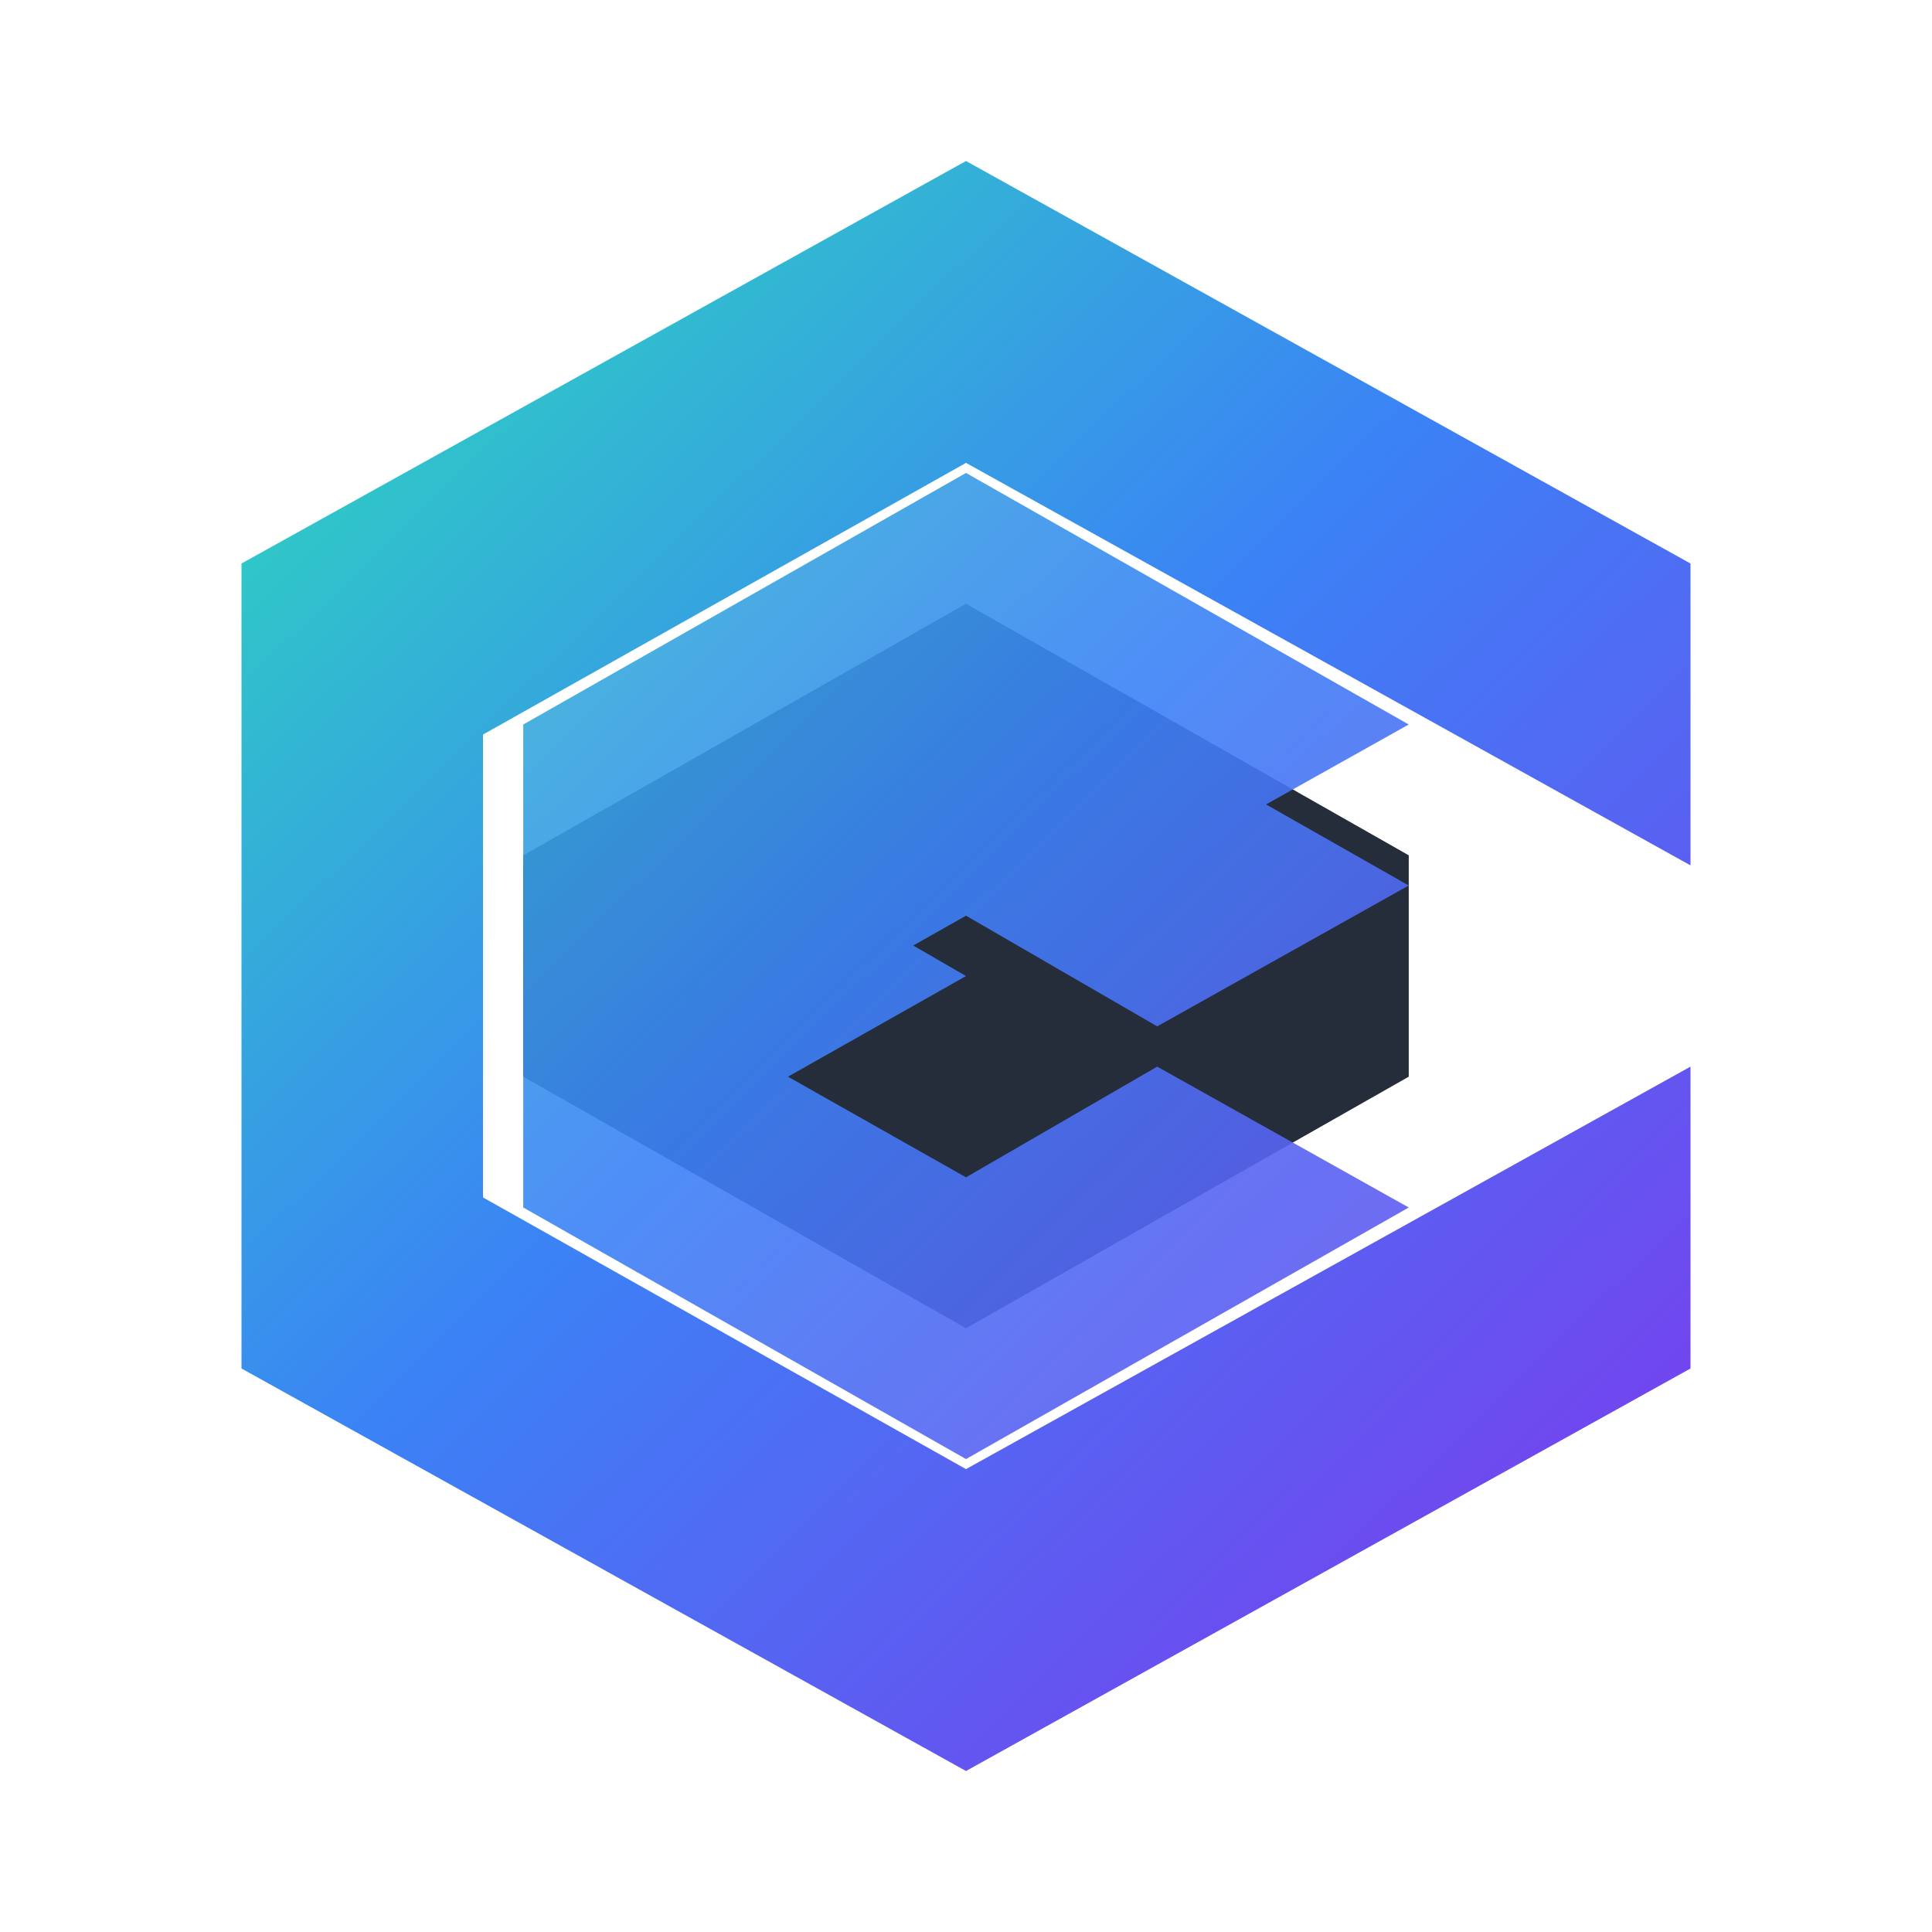
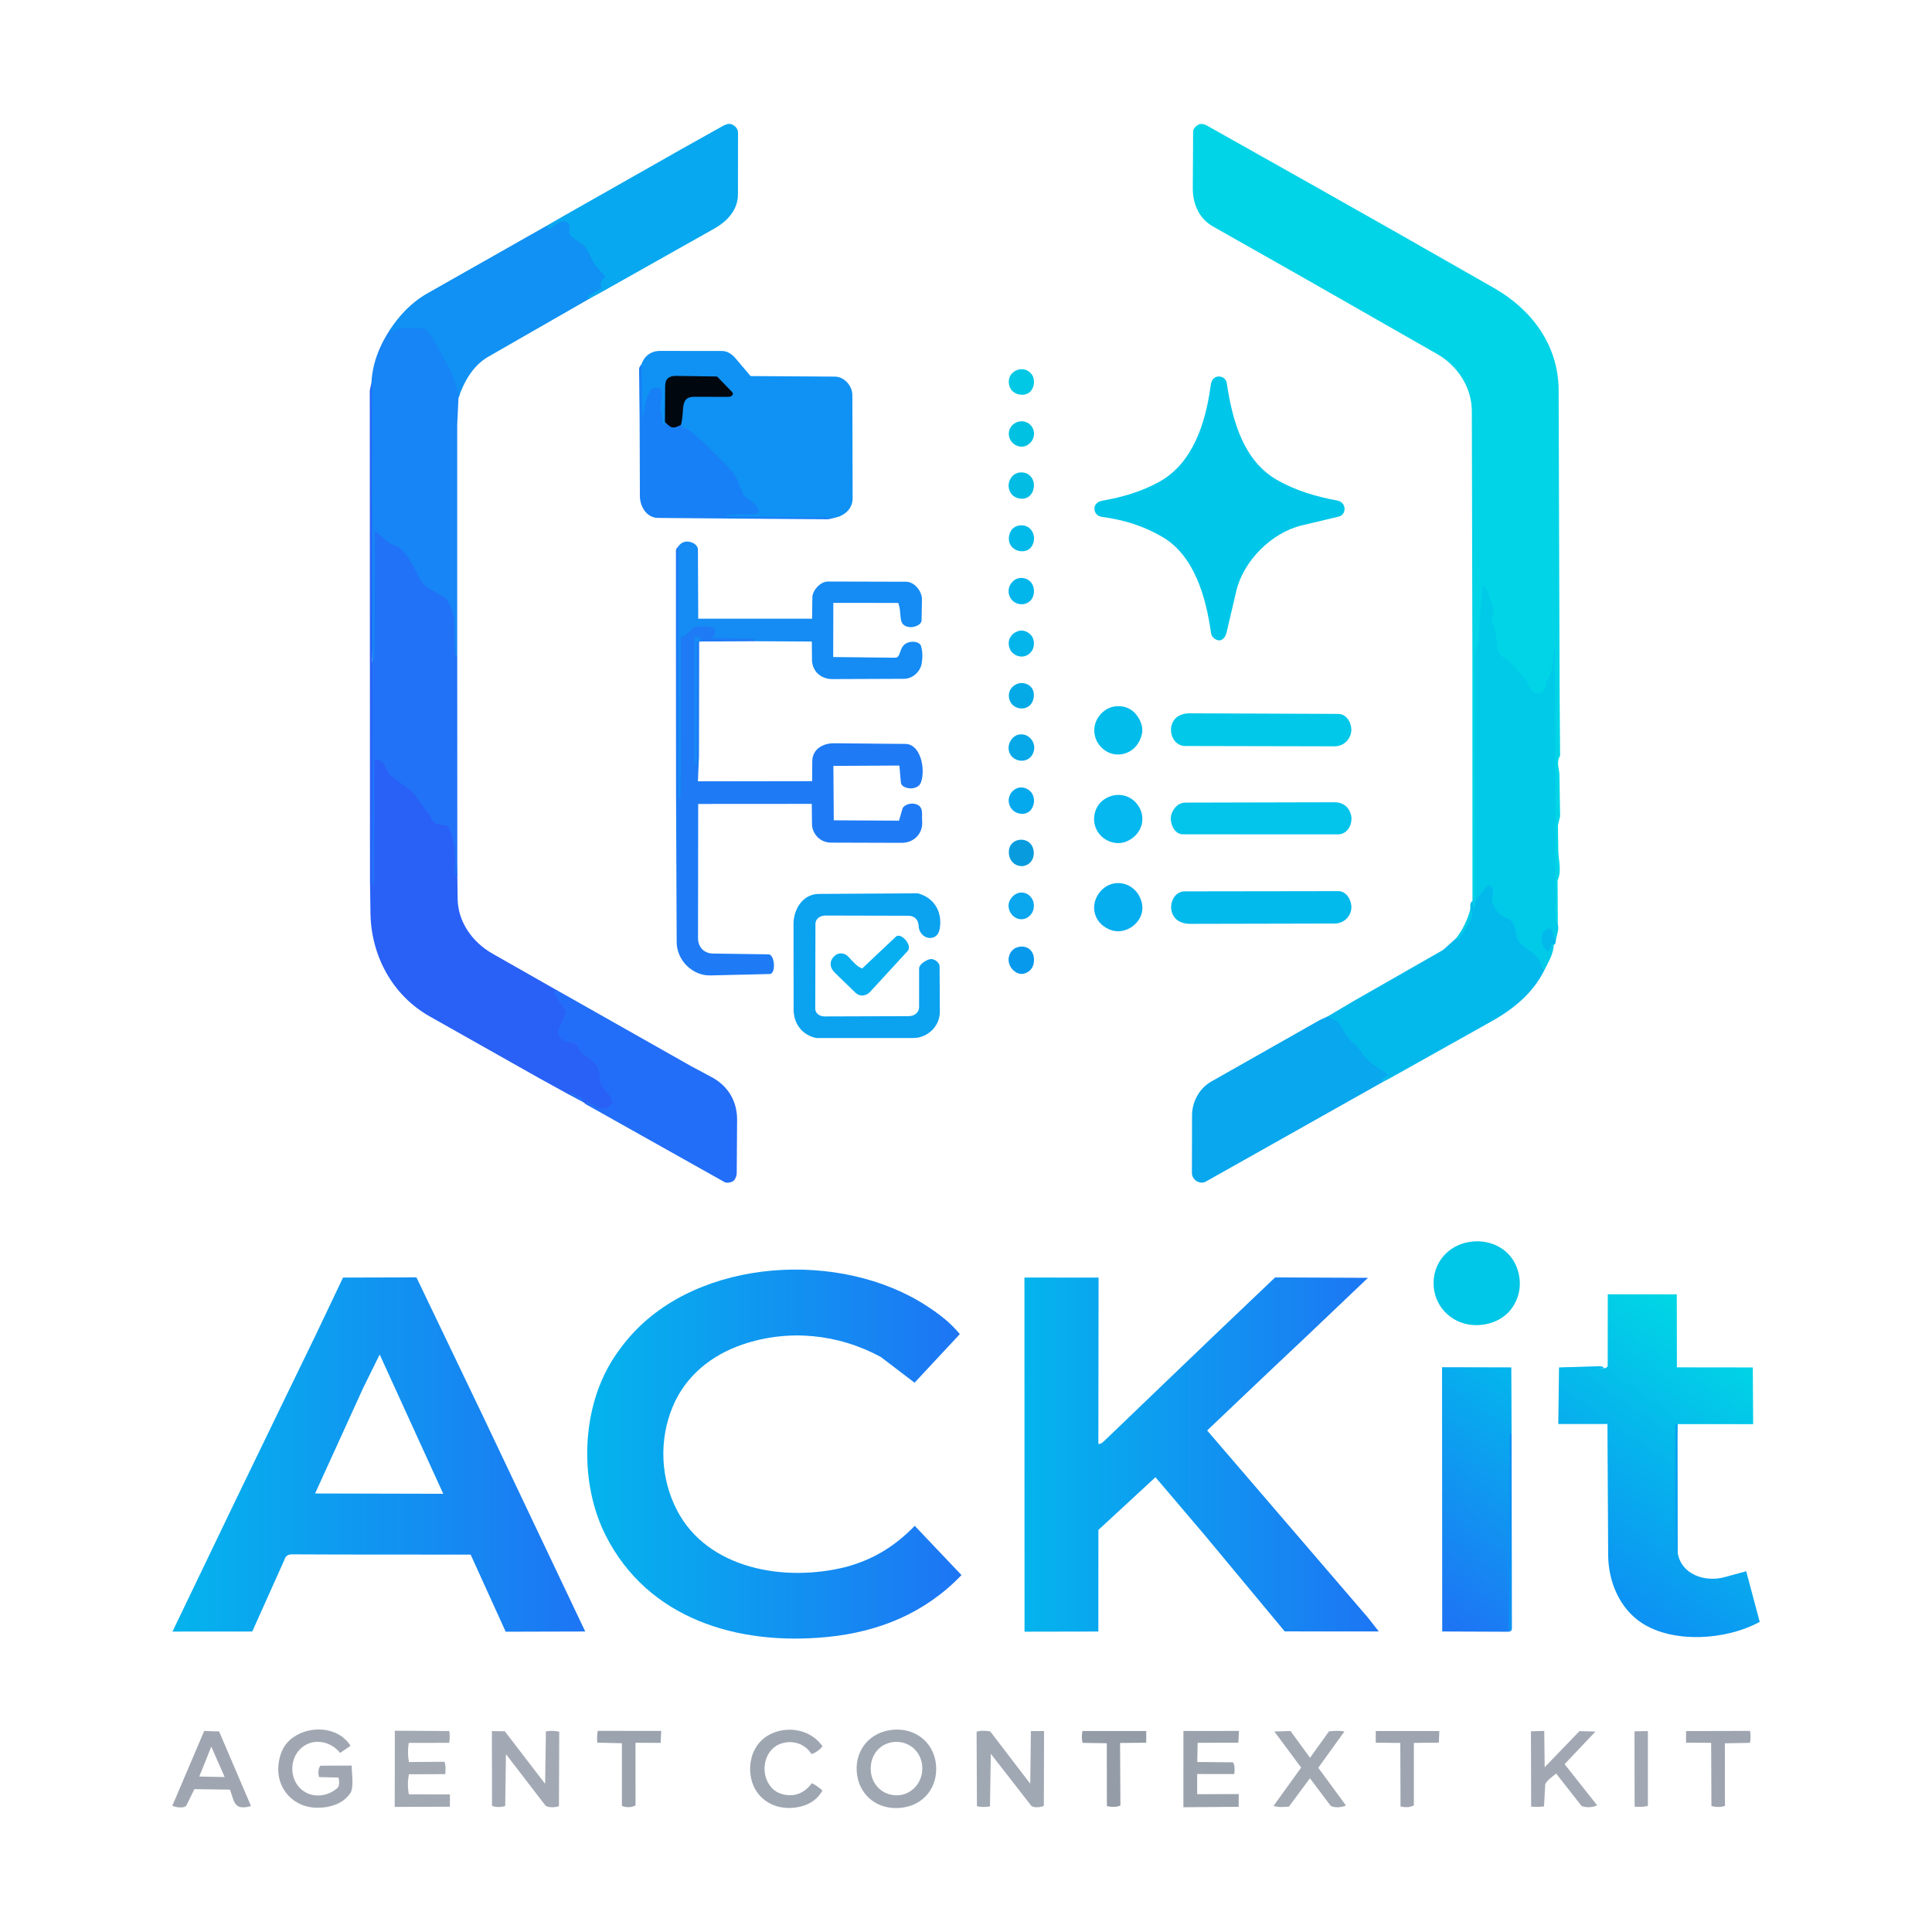
- <svg xmlns="http://www.w3.org/2000/svg" viewBox="0 0 96 96" role="img" aria-labelledby="title desc">
+ <svg xmlns="http://www.w3.org/2000/svg" xmlns:xlink="http://www.w3.org/1999/xlink" id="katman_1" data-name="katman 1" viewBox="0 0 1254 1254">
  <defs>
-     <linearGradient id="g" x1="16" y1="14" x2="82" y2="82" gradientUnits="userSpaceOnUse">
-       <stop offset="0" stop-color="#2dd4bf" />
-       <stop offset="0.45" stop-color="#3b82f6" />
-       <stop offset="1" stop-color="#7c3aed" />
+     <style>
+       .cls-1 {
+         fill: #05b8ef;
+       }
+ 
+       .cls-2 {
+         fill: #2172f7;
+       }
+ 
+       .cls-3 {
+         fill: #07aff0;
+       }
+ 
+       .cls-4 {
+         fill: #a3a9b4;
+       }
+ 
+       .cls-5 {
+         fill: #01c8e5;
+       }
+ 
+       .cls-6 {
+         fill: #099ff0;
+       }
+ 
+       .cls-7 {
+         fill: #02bce4;
+       }
+ 
+       .cls-8 {
+         fill: #1880f6;
+       }
+ 
+       .cls-9 {
+         fill: #04b5eb;
+       }
+ 
+       .cls-10 {
+         fill: url(#Adsız_degrade_6);
+       }
+ 
+       .cls-11 {
+         fill: #02bdeb;
+       }
+ 
+       .cls-12 {
+         fill: #01c1e3;
+       }
+ 
+       .cls-13 {
+         fill: #0ba2f0;
+       }
+ 
+       .cls-14 {
+         fill: #06a8e7;
+       }
+ 
+       .cls-15 {
+         fill: #08a7ee;
+       }
+ 
+       .cls-16 {
+         fill: #01070f;
+       }
+ 
+       .cls-17 {
+         fill: #a0a6b1;
+       }
+ 
+       .cls-18 {
+         fill: #089cde;
+       }
+ 
+       .cls-19 {
+         fill: #05aeef;
+       }
+ 
+       .cls-20 {
+         fill: #2961f7;
+       }
+ 
+       .cls-21 {
+         fill: #a1a7b2;
+       }
+ 
+       .cls-22 {
+         fill: #03a8ed;
+       }
+ 
+       .cls-23 {
+         fill: #a1a8b2;
+       }
+ 
+       .cls-24 {
+         fill: #0d92f3;
+       }
+ 
+       .cls-25 {
+         fill: #0aa6ee;
+       }
+ 
+       .cls-26 {
+         fill: #9ea6b1;
+       }
+ 
+       .cls-27 {
+         fill: #07a8ef;
+       }
+ 
+       .cls-28 {
+         fill: #03b7ec;
+       }
+ 
+       .cls-29 {
+         fill: #02baec;
+       }
+ 
+       .cls-30 {
+         fill: #03c4eb;
+       }
+ 
+       .cls-31 {
+         fill: #a1a8b3;
+       }
+ 
+       .cls-32 {
+         fill: #02bae9;
+       }
+ 
+       .cls-33 {
+         fill: #00d4e6;
+       }
+ 
+       .cls-34 {
+         fill: #1091f3;
+       }
+ 
+       .cls-35 {
+         fill: #949ca8;
+       }
+ 
+       .cls-36 {
+         fill: url(#Adsız_degrade_6-4);
+       }
+ 
+       .cls-37 {
+         fill: #0799ec;
+       }
+ 
+       .cls-38 {
+         fill: #02b6ec;
+       }
+ 
+       .cls-39 {
+         fill: #9ba3ae;
+       }
+ 
+       .cls-40 {
+         fill: #00cae8;
+       }
+ 
+       .cls-41 {
+         fill: #a2a9b2;
+       }
+ 
+       .cls-42 {
+         fill: #9aa2ad;
+       }
+ 
+       .cls-43 {
+         fill: #04aae6;
+       }
+ 
+       .cls-44 {
+         fill: url(#Adsız_degrade_6-3);
+       }
+ 
+       .cls-45 {
+         fill: #00c7e9;
+       }
+ 
+       .cls-46 {
+         fill: #03b9eb;
+       }
+ 
+       .cls-47 {
+         fill: #9fa7b2;
+       }
+ 
+       .cls-48 {
+         fill: #9fa5b0;
+       }
+ 
+       .cls-49 {
+         fill: url(#Adsız_degrade_5);
+       }
+ 
+       .cls-50 {
+         fill: url(#Adsız_degrade_6-2);
+       }
+ 
+       .cls-51 {
+         fill: #a2a8b3;
+       }
+ 
+       .cls-52 {
+         fill: #1e7bf5;
+       }
+ 
+       .cls-53 {
+         fill: #9ea5b0;
+       }
+ 
+       .cls-54 {
+         fill: #158bf4;
+       }
+ 
+       .cls-55 {
+         fill: #a0a8b3;
+       }
+ 
+       .cls-56 {
+         fill: #01c8e8;
+       }
+ 
+       .cls-57 {
+         fill: #00c6e7;
+       }
+ 
+       .cls-58 {
+         fill: #236ef8;
+       }
+ 
+       .cls-59 {
+         fill: #0f92f4;
+       }
+ 
+       .cls-60 {
+         fill: #1785f5;
+       }
+     </style>
+     <linearGradient id="Adsız_degrade_6" data-name="Adsız degrade 6" x1="567.65" y1="5789.47" x2="478.93" y2="5913.41" gradientTransform="translate(435 -4879)" gradientUnits="userSpaceOnUse">
+       <stop offset="0" stop-color="#04b4ed" />
+       <stop offset="1" stop-color="#1d75f4" />
    </linearGradient>
+     <linearGradient id="Adsız_degrade_5" data-name="Adsız degrade 5" x1="703.42" y1="5759.26" x2="602.53" y2="5905.7" gradientTransform="translate(435 -4879)" gradientUnits="userSpaceOnUse">
+       <stop offset="0" stop-color="#00d6e5" />
+       <stop offset="1" stop-color="#0c93f3" />
+     </linearGradient>
+     <linearGradient id="Adsız_degrade_6-2" data-name="Adsız degrade 6" x1="664.94" y1="944.09" x2="894.93" y2="944.09" gradientTransform="matrix(1,0,0,1,0,0)" xlink:href="#Adsız_degrade_6" />
+     <linearGradient id="Adsız_degrade_6-3" data-name="Adsız degrade 6" x1="381.14" y1="943.79" x2="624.07" y2="943.79" gradientTransform="matrix(1,0,0,1,0,0)" xlink:href="#Adsız_degrade_6" />
+     <linearGradient id="Adsız_degrade_6-4" data-name="Adsız degrade 6" x1="111.96" y1="944.08" x2="379.86" y2="944.08" gradientTransform="matrix(1,0,0,1,0,0)" xlink:href="#Adsız_degrade_6" />
  </defs>
-   <path fill="url(#g)" d="M48 8 84 28v15L48 23 24 36.5v23L48 73l36-20v15L48 88 12 68V28L48 8Z" />
-   <path fill="#07111f" opacity=".88" d="M48 30 70 42.5v11L48 66 26 53.5v-11L48 30Z" />
-   <path fill="url(#g)" d="M48 31.5 70 44 57.5 51 48 45.5 36.5 52 48 58.5 57.5 53 70 60 48 72.5 26 60V36L48 23.5l22 12.5-12.5 7L48 37.5l-9.5 5.5L48 48.5 36.5 55 26 49V36l22-12.5Z" opacity=".9" />
+   <path class="cls-4" d="M362.99,1123.98l-.19,48.37c-2.61.86-6.81,1.08-8.71-.35l-25.69-33.42-.48,33.63c-2.71.89-5.58.95-8.57-.07l-.08-48.53,8.37.1,26.18,34.11.51-34.08c2.83-.29,5.14-.52,8.65.23Z" />
+   <path class="cls-55" d="M677.53,1172.1c-1.84.94-6.42,1.55-8.18-.04l-26.26-33.75-.53,34.14c-3.12.55-5.37.52-8.46-.08l-.22-48.39c2.94-.87,5.73-.69,8.85-.16l25.98,33.95.41-34.18,8.55-.03-.15,48.54Z" />
+   <path class="cls-21" d="M219.7,1153.75l-12.63-.31c-.77-2.82-.4-6.17.97-7.38l20.23-.09c0,5.05,1.35,11.75-.33,16.95-4.41,7.75-13.71,10.5-22.16,10.44-15.42-.11-26.57-12.5-25.06-27.71.62-6.22,2.75-12.15,7.47-16.31,11.27-9.93,31.12-9.25,39.34,3.81l-6.78,4.6c-5.71-7.11-16.12-9.8-23.96-4.16-8.91,6.4-9.46,20.59-1.26,27.79,6.9,6.05,17.28,4.91,23.71-1.07,1.35-1.58.86-5.05.46-6.57Z" />
+   <path class="cls-42" d="M801.17,1151.49l-24.13-.04v13.11s27-.1,27-.1l-.07,8.28-35.87.28.03-49.49,36.06-.04-.44,7.6-26.4.11-.25,12.46,23.15.21c1.08,1.33,1.3,3.79.91,7.6Z" />
+   <path class="cls-41" d="M289.01,1151.53l-23.62.1c-.79,4.33-.88,8.5,0,13.01l26.67.06-.04,7.97-35.81.15.06-49.46,35.35.19c.39,2.77.36,4.89-.05,7.66l-26.27.05c-.76,4.81-.57,8.36.11,12.43l23.08-.19c.68,1.83.89,3.73.53,8.04Z" />
+   <path class="cls-51" d="M1036.65,1171.78c-3.07,1.52-7.51,1.62-10.18.34l-16.44-20.98c-2.74,2.32-5.72,4.19-7.06,6.97l-.79,14.33c-2.54.46-4.79.46-8.37.17l-.12-48.89,8.64-.24.27,23.56,22.58-23.43,10.4.29-20.05,21.15,21.13,26.73Z" />
+   <path class="cls-23" d="M873.62,1171.88c-2.8,1.33-7.53,1.69-9.95.19l-13.43-17.86-13.67,18.45c-3.44.11-6.04.63-9.95-.52l17.91-24.85-17.39-23.42,10.49-.33,12.67,17.38,12.31-17.17c3.6-.3,6.55-.6,9.99.13l-16.95,23.51,17.98,24.5Z" />
+   <path class="cls-26" d="M526.95,1157.42c2.48,1.12,4.33,2.59,6.89,4.71-4.42,7.96-12.67,11.32-21.82,11.35-12.83.04-23.11-8.43-24.87-21.31-1.02-7.45.8-15.54,5.94-21.3,9.95-11.16,30.99-11.45,40.79,2.63-2.01,2.33-3.91,3.81-7.1,5.03-4.46-6.78-11.75-9-18.87-7.11-6.85,1.81-11.36,8.2-11.66,15.85s3.98,14.61,10.03,16.77c7.8,2.79,15.23.73,20.68-6.62Z" />
+   <path class="cls-35" d="M727.23,1171.91c-2.9,1.21-5.84,1.04-8.78.36l-.07-40.79-15.75-.24c-.59-2.75-.61-4.95,0-7.7h41.37s-.01,7.59-.01,7.59l-16.99.18.22,40.6Z" />
+   <path class="cls-48" d="M1119.59,1172.22c-3.54.91-5.64.78-8.76.03l-.18-41.04-16.31-.08.06-7.56,41.52-.1c.43,2.83.38,4.94-.05,7.76l-16.31.3.05,40.69Z" />
+   <path class="cls-39" d="M412.5,1171.84c-3.41,1.76-6.53,1.16-8.84.35v-40.71s-16.01-.39-16.01-.39c-.16-3.43-.15-5.53.36-7.65l41.15.06-.35,7.74-16.34-.06.02,40.64Z" />
+   <path class="cls-53" d="M917.69,1171.86c-3.06,1.45-5.53,1.28-8.65.69l-.15-41.28-15.93-.14v-7.57s41.27-.02,41.27-.02l-.31,7.54-16.23.18v40.59Z" />
+   <path class="cls-31" d="M1069.6,1172.18c-2.9.67-4.88.69-8.63.46l-.07-48.89,8.69-.18v48.61Z" />
+   <path class="cls-47" d="M583.01,1173.52c-15.27.73-26.16-9.85-26.96-24.04s9.02-25.31,23.18-26.72c15.88-1.59,28.55,9.55,28.43,25.6-.11,13.86-9.84,24.46-24.65,25.17ZM582.81,1130.62c-9.36-.5-17.04,6.15-17.63,16.16s6.29,18.12,16.26,18.5c8.93.34,16.94-6.88,17.19-16.95.25-9.95-6.86-17.23-15.83-17.71Z" />
+   <path class="cls-17" d="M149.24,1161.59l-23.07-.31-5.07,10.37c-1.14,2.33-6.8,1.52-9.27.44l20.7-48.58,9.69.32,20.67,48.33c-3.03,1.19-7.21,1.35-9.04-.24-2.5-2.16-2.95-6.18-4.61-10.33ZM137.15,1133.69l-7.8,19.39,16.47.34-8.67-19.74Z" />
+   <g>
+     <path class="cls-45" d="M796.19,410.23c-.62,2.64-1.86,4.82-4.26,5.38-1.91.45-5.47-1.62-5.87-4.54-3.34-23.95-10.97-50.47-31.63-62.59-12.07-7.08-25.02-11.1-39.12-12.97-3.25-.43-4.93-2.77-4.95-5.35s1.92-4.61,5.12-5.17c13.05-2.29,25.39-5.88,36.87-12.21,21.72-11.99,30.12-37.76,33.45-62.49.42-3.08,1.51-5.04,3.87-5.72,2.65-.77,6.08.68,6.58,4.06,3.7,24.8,10.97,50.52,32.63,62.89,12.1,6.91,25.13,10.77,38.89,13.32,2.78.52,4.18,2.12,4.74,3.96.73,2.41-.44,5.76-3.41,6.47l-24.11,5.75c-19.74,4.71-37.99,23.1-42.58,42.7l-6.21,26.51Z" />
+     <path class="cls-56" d="M866.11,484.41l-96.81-.2c-6.5-.01-9.87-6.62-9.17-11.86.8-5.96,5.4-9.38,12.08-9.36l96.33.38c6.06.02,9.16,6.85,8.48,11.64-.72,5.05-4.8,9.41-10.92,9.4Z" />
+     <path class="cls-30" d="M868.28,541.57l-100.47-.04c-5.68,0-8.19-6.86-7.86-11.04.32-3.95,3.88-9.53,9.37-9.54l96.83-.23c6.09-.01,9.68,3.61,10.81,8.46,1.1,4.69-1.56,12.4-8.69,12.4Z" />
+     <path class="cls-29" d="M772.84,599.65c-7.09.02-11.27-3.2-12.46-8.48s1.96-12.61,8.69-12.62l99.65-.14c5.82,0,8.98,7.04,8.35,11.64-.7,5.09-4.86,9.38-10.94,9.39l-93.28.2Z" />
+     <path class="cls-11" d="M730.49,488.94c-8.23,2.75-15.88-1.91-18.88-8.56-3.06-6.81-.84-14.82,5.74-19.42,5.47-3.83,14.33-3.75,19.55,2.15,3.56,4.03,5.4,9.16,4.17,13.83-1.26,4.82-4.33,9.9-10.58,12Z" />
+     <path class="cls-1" d="M719.74,517.2c9.17-3.67,17.76,1.17,20.76,9.02,3.01,7.89-1.04,16.45-9.33,19.95-7.14,3.02-16.07-.63-19.5-7.8-3.67-7.69-.65-17.68,8.08-21.17Z" />
+     <path class="cls-19" d="M711.81,582.26c3.38-6.7,9.77-9.73,15.78-8.97,6.59.83,11.97,5.8,13.57,12.89,1.59,7.04-2.63,13.06-7.08,15.79-6.72,4.12-13.37,2.58-18.03-1.02-5.68-4.4-7.6-12.01-4.23-18.69Z" />
+     <path class="cls-37" d="M671.15,623.02c.03,5.08-2.94,8.02-6.55,8.97-3.26.86-7.34-1.43-9.1-5.28-2.39-5.23.6-10.35,4.3-11.68,5.84-2.11,11.31,1.13,11.35,7.99Z" />
+     <path class="cls-7" d="M670.57,318.22c-1.74,5.5-7.31,6.71-11.76,4.35-3.28-1.74-5.39-6.31-3.35-10.99,1.83-4.2,5.89-5.67,9.72-4.68,4.11,1.06,7.18,5.65,5.39,11.32Z" />
+     <path class="cls-14" d="M670.57,488.81c-2.34,5.72-9.33,6.32-13.35,2.68-3.53-3.19-3.6-9.45.84-13.18,2.8-2.35,7.15-2.2,10.03.22,2.08,1.75,4.45,5.46,2.48,10.27Z" />
+     <path class="cls-25" d="M667.69,594.97c-3.56,2.81-7.71,1.84-10.26-.62s-3.78-6.65-1.94-10.05,5.48-5.96,9.91-4.6c3.21.98,5.04,4.04,5.45,6.14.64,3.27-.1,6.71-3.17,9.13Z" />
+     <path class="cls-38" d="M670.93,385.67c-1.15,6.06-7.39,7.92-11.94,5.5-4.11-2.18-6.07-8.25-2.45-12.86,2.49-3.18,6.36-3.97,9.89-2.44,2.7,1.17,5.47,4.68,4.5,9.8Z" />
+     <path class="cls-18" d="M670.97,552.88c.44,5.49-3.35,9.04-7.31,9.28s-7.82-2.34-8.68-7.04c-.91-5.02,1.49-8.91,6.06-9.9,4.04-.88,9.4,1.24,9.92,7.67Z" />
+     <path class="cls-32" d="M670.15,353.74c-2.23,4.59-7.25,4.63-10.29,3.37-4.32-1.79-6.17-6.35-4.36-11.14,1.79-4.76,7.1-5.99,10.92-4.29s6.21,6.94,3.73,12.05Z" />
+     <path class="cls-22" d="M670.05,524.2c-2.81,5.66-9.95,4.58-12.9,1.44-3.89-4.13-3.04-10.52,1.86-13.48,3.25-1.96,6.88-.97,9.27,1.01,2.59,2.15,4,6.54,1.78,11.02Z" />
+     <path class="cls-5" d="M660.44,240.1c4.67-1.61,9.18,1.27,10.27,4.98,1.28,4.35-.41,9.15-4.38,10.63s-8.88-.31-10.54-3.67c-2.33-4.71-.63-10.12,4.65-11.94Z" />
+     <path class="cls-43" d="M670.93,452.74c-.85,5.79-5.74,7.94-10.07,6.81-3.87-1.01-6.75-4.74-5.89-9.74.57-3.34,4.26-6.7,8.6-6.46,4.05.23,8.26,3.28,7.36,9.39Z" />
+     <path class="cls-9" d="M667.7,424.65c-4.55,3.31-10.06.59-11.75-2.5-2.88-5.26-.5-10.82,5.01-12.55,3.95-1.24,7.67,1.37,9.04,3.74,1.95,3.36,1.45,8.58-2.31,11.32Z" />
+     <path class="cls-12" d="M658.99,274.54c4.19-2.33,9.34-.81,11.38,3.45,1.64,3.42.94,8.13-3.62,10.96-2.86,1.77-7.41,1.13-10-2.03-3.19-3.88-2.51-9.74,2.23-12.38Z" />
+     <g>
+       <g>
+         <path class="cls-13" d="M535.19,659.73l54.56-.17c3.67-.01,6.81-2.24,6.81-5.98v-24.91c.01-2.75,4.23-5.35,6.87-6.06s6.42,1.91,6.43,4.66l.16,29.4c.05,9.25-7.77,17.06-17.23,17.07l-62.82.02c-9.27-1.78-14.85-9.34-14.86-18.51l-.06-55.45c-.01-9.61,5.94-19.53,16.43-19.59l64.27-.37c10.09,2.66,15.56,11.2,14.41,21.36-.33,2.96-1.1,6.2-4.5,7.28-4.68,1.49-9.21-2.47-9.38-7.34-.15-4.16-2.67-6.75-6.72-6.76l-53.59-.13c-3.4,0-6.69,1.75-6.7,5.64l-.12,54.77c0,2.93,2.58,5.07,6.05,5.06Z" />
+         <path class="cls-3" d="M555.12,644.22l-13.23-12.84c-3.35-3.25-3.53-6.83-1.3-9.74,2.57-3.37,6.95-3.91,10.12-.58,2.64,2.77,5.31,6.24,8.91,7.54l21.88-20.64c3.24-3.06,10.94,5.69,7.69,9.24l-24.38,26.53c-2.47,2.69-6.55,3.54-9.69.5Z" />
+       </g>
+       <g>
+         <path class="cls-52" d="M489.62,416.22l-34.3.16-3.64.21c-.17,4.4-1.2-3.66,2.13-.4l-.12,74.57-.69,16.37,74.13-.1.09-12.96c.05-7.73,6.85-11.71,14.12-11.64l46.38.43c9.85.09,13.19,16.52,10.01,25.04-1.11,2.98-4.55,3.98-7.15,3.79-1.96-.14-5.62-1.03-5.86-3.85l-.96-10.94-42.83.22.25,35.31,42.34.24,2.37-8.2c2.41-3.52,8.83-3.8,11.32-.82,1.96,2.34,1.03,6.17,1.31,8.97.81,8.28-5.22,14.47-13.32,14.44l-46.01-.14c-6.37-.02-11.55-5.04-12.13-11.22l-.18-13.93-73.7.05-.11,87.04c0,5.93,3.9,9.98,9.72,10.06l36.02.51c4.13.06,4.98,12.67.78,12.77l-38.5.92c-11.6.28-21.83-9.78-21.88-21.64l-.41-95.29-.08-110.49v-47.99c-.01-1.86,1.11-2.35,1.52-2.96l2.99,1.04c-.31,17.87-.05,35.63.79,53.26,5.52-7.05,21.67-7.88,23.85,2.24l20.9.46c2.66.65,2.84,2.45.87,4.46Z" />
+         <path class="cls-54" d="M489.62,416.22c.21-.72-.38-1.59-1.49-1.61l-25.68-.41c2.02-2.41,2.12-6.35.16-6.82-3.9-.93-9.32-1.23-12.56.14-2.47,2.23-4.58,4.86-8.09,6.12l-.18,103.28c-.09.41-.81.99-1.4.97l-.15-163.15c1.6-2.4,3.93-3.5,6.8-3.15,2.31.28,5.94,1.99,5.96,5.13l.22,44.86h73.9s.17-13.92.17-13.92c.05-4.36,5.14-10.22,10.11-10.21l50.7.14c5.6.02,10.41,6.39,10.32,11.4l-.25,13.58c-.06,3.18-4.99,4.72-7.51,4.48-8.62-.81-4.77-8.42-7.66-15.7l-42.1-.05-.09,35.16,40.07.45c4.63.05,1.91-7.91,8.96-10.01,2.35-.7,7.1-.6,8.04,2.61,1.03,3.51,1.01,7.65.34,11.31-.94,5.16-5.91,9.75-11.35,9.77l-46.45.19c-7.53.03-13.32-5-13.38-12.72l-.09-11.66-37.31-.2Z" />
+         <path class="cls-54" d="M455.33,416.38c-.49,0-1.04-.04-1.51-.18-.75-.23-1.56.16-1.56,1.37l-.09,77.86c-.55.08-1.33-.45-1.39-.91v-81.2c2.56-.92,4.32,1.29,4.55,3.06Z" />
+       </g>
+       <g>
+         <path class="cls-59" d="M542.05,336.05c-24.27.35-48.58.27-72.93-.26.5-3.63,3.06-5.24,7.69-4.83,14.11,1.88,15.27-.69,3.49-7.69-5.17-15.83-20.85-31.6-34.11-41.33-4.37-1.14-5.77-3.18-4.18-6.14-4.48-5.17-2.22-20.74,7.04-21.17l22-.03c.45-.22-6.39-7.1-6.85-7.29-1.47-.61-31.69-2.38-29.46,3.32l-.14,21.26-3,2.04c1.32,1.47,1.35,3.21-.32,3.56-5.9,1.21-6.04-16.49-4.49-21.1.11-9.02-8.66,13.98-6.88,16.45-1.39,1.07-2.72,1.06-3.81-.28-1.15-1.41-.04-32.2.3-36.28,1.85-5.23,6.26-8.53,11.97-8.52l40.29.05c3.62,0,6.63,2.27,8.72,4.73l9.78,11.55,54.78.36c6.04.04,11.28,5.93,11.3,12.02l.18,66.87c.02,6.97-5.27,11.34-11.34,12.69Z" />
+         <path class="cls-8" d="M431.59,273.94c3.02-.58,7.8.29,10.41,1.86.83,2.14,4.4,2.57,5.89,3.7l8.37,7.16,17.75,17.93c4.79,4.84,5.92,11,8.63,16.92,2.8,2.74,8.38,4.9,9.65,9.38,1.61,5.68-11.36,1.01-22.28,4.17l72.03.98-4.53,1.01-65.79-.5-44.65-.38c-7.33-.06-11.71-7.37-11.74-14.13l-.17-49.38-.35-32.97c-.02-1.71,1.24-2.53,1.55-3.39l.61,36.48c1.59-7.45,1.28-14.75,6.11-20.46.75-.74,4.07-.9,5.05-.41,3.18,3.33.67,8.08.58,11.64-.11,4.2,1.8,7.75,1.2,11.88,1.16.08,1.62-.91,1.66-1.49Z" />
+         <path class="cls-16" d="M442,275.8c-1.53.72-4.24,2.36-6.48,1.35-1.24-.56-2.53-1.95-3.93-3.22l.13-22.29c.01-2.66.24-4.76,1.75-6.06,1.33-1.14,3.02-1.64,5.27-1.6l26.68.39,9.7,10.02c.83.86.62,1.52.36,1.92-.36.55-1.31,1.29-2.39,1.29l-22.38-.06c-9.83-.03-6.11,8.66-8.72,18.27Z" />
+       </g>
+     </g>
+     <g>
+       <path class="cls-33" d="M1011.14,599.98c-3.61,2.18-4.37-.93-4.46-4.49l-.33-151.51c-2.03,13.6-14.47,10.78-18.46-.84-4.73-6.4-10.3-11.92-16.73-16.56-2.09-7.59-4.04-15.28-5.84-23.09,1.36-4.75,1.11-9.05-.74-12.89-.44,11.84-1.88,23.49-4.32,34.95l.15,151.6c-.91,3.87-2.47,5.97-4.68,6.31l-.05-158.39-.36-158.28c-.04-15.44-9.39-29.51-22.38-36.92l-85.64-48.89-60.08-34.04c-9.01-5.1-13.08-14.68-13.01-24.85l.22-36.82c.01-2.02,2.43-3.92,3.65-4.46,1.6-.71,3.55-.3,5.61.86l71.69,40.34,53.5,30.25,60.86,34.71c24.46,13.95,41.82,37.08,41.92,66.34l.63,195.43.32,41.82c-2.65,4.18-.51,8.25-.44,12.5l.45,26.6-1.41,6.01.23,16.35c.09,6.66,2.39,12.96-.46,19.5l.16,28.46Z" />
+       <path class="cls-40" d="M1011.14,599.98c.94,3.29-.74,6.88-1.25,10.17-2.58,1.54-4.36.28-5.33-3.76-1.87,4.53-1.96,6.33,3.3,4.6l.65,2.34c-.23,5.97-3.57,11.27-6.12,16.4-2.48,1.67-4.76-.4-6.86-6.21-9.35-6.9-14.27-11.78-16.38-23.44-8.66-3.88-15.54-10.76-13.27-20.85l-5.03,5.5c-.13,8.97-7.79,8.39-5.1-.07l-.03-1.2c1.84-.77,1.69-1.93,1.69-4.5l-.12-153.8,2.09-9.31,1.52-16.6,1.46-19.04c4.25,2,3.68,6.54,4.94,9.22,2.13,4.52,2.72,7.15,1,11.79-.84,2.27,1.73,5.5,2.01,7.58l1.85,13.56c.46,3.35,6.12,5.14,8.37,7.73l9.25,10.67c2.11,2.43,3.2,7.66,6.74,9.11s7.91-2.65,6.69-6.72c5.8-6.8,3.75-14.48,6.14-22.72l.28,174.96c0,2.6.71,3.49,1.47,4.61Z" />
+       <path class="cls-46" d="M1002.4,629.73c-7.29,14.68-19.69,25.01-34.41,33.26l-64.96,36.39c-2.09,1.17-3.82,2.01-5.41,2.85-3.85.54-4.04-1.68-2.03-4.82-12.2-7.47-21.61-20.17-29.28-32.02-3.75-.84-5.32-2.71-4.7-5.59l17.09-10.11,57.92-33.08,8.65-7.76c1.86-.67,4.22-3.98,7.09-9.91,1.77-2.68,2.37-5.38,1.82-8.11.49-1.77-.61-4.68,1.58-6.16-.12,1.54-.59,3.59,1.05,4.91,1.07-1.95.72-5.43,1.6-6.45l7.65-8.8c7.07,3.07-1.59,7.18,4.99,16.23,2.55,3.51,5.16,4.54,8.8,6.35,3.61,1.79,3.8,8.11,4.75,11.57,1.84,6.75,11.54,8.27,15.27,16.39.77,1.68.61,4.07,2.52,4.86Z" />
+       <path class="cls-15" d="M897.62,702.23l-115.17,64.81c-2.33,1.31-5.36.1-6.69-1.09-.9-.8-2.14-2.47-2.13-4.66l.09-37.44c.02-8.64,4.73-17.45,12.37-21.78l70.55-40,4.97-2.27,6.7,3.45c3.74,5.12,6.02,10.78,11.06,14.66,2.67,2.05,4,4.91,5.97,7.48,4.96,6.44,15.27,10.66,15.14,12.41-.09,1.18-5.43,2.11-2.86,4.43Z" />
+       <path class="cls-46" d="M1009.9,610.15c-.18,1.2-.1,2.56-1.38,3.18-2.25-2.72-1.17,1.91-3.45,3.71-.37.3-1,1.06-1.47-.48-4.5-3.75-3.81-12.17,1.19-13.79,3.94-1.27,2.49,6.14,5.11,7.37Z" />
+       <path class="cls-40" d="M945.27,608.84c4.01-5.38,7.08-11.41,8.91-18.02,4.31,1.65-2.13,10.95-7.47,19.19-.85-.24-1.23-.79-1.44-1.16Z" />
+     </g>
+     <g>
+       <path class="cls-20" d="M241.56,429.56l2.99,1.03-.02,59.5c5.02,1.28,8.66,4.89,10.92,10.85,12.56,7.95,21.19,18.37,28.57,31,4.4,0,7.72,1.32,9.97,3.95,1.51,10.91,2.46,21.79,2.85,32.64l.2,14.91c.2,14.9,9.54,28.1,22.61,35.53l41.91,23.83c2.62,4.03,5.37,8.24,8.26,12.62-1.57,5.51-2.9,10.93-4,16.27,6.83,1.58,11.47,4.84,13.92,9.79,8.19,4.92,13.15,10.55,12.81,20.4,9.16,9.43,9.77,16.18,1.83,20.27-4.77-2.02-9.25-3.69-13.44-5.01-1-.56-1.78-1.43-2.29-1.7-2.32-3-7.31-5.34-8.75-4.65l-20.31-11.2-70.73-39.9c-24.09-13.59-38.03-39.31-38.41-67.09l-.3-21.39-.13-317.78,1.08-4.89,2.99,1.03c.08,31.3.16,62.8.24,94.51l-2.01,2.01c.45,28.09.2,55.92-.76,83.49Z" />
+       <path class="cls-60" d="M297.58,258.23l-.82,17.56v150.83c-2.06.7-3.83.69-4.13-1.41.69-12.09-.82-23.34-4.54-33.75-11.09-6.45-18.72-11.14-23.12-23.85-4.37-6.77-10.52-12.25-18.44-16.43l-.49,75.25c.01,2.95-1.5,3.87-4.48,3.13l-.46-181.04c.51-12.35,5.17-24.15,11.92-34.39,6.17-5.39,19.98-6.02,26.41-1.31,6.02,4.41,23.11,36.59,18.15,45.41Z" />
+       <path class="cls-2" d="M296.77,426.61l.07,141.92c-1.43-.43-1.78-2.4-1.64-4.36.75-10.14-.22-19.32-4.41-28.24l-6.81-.92c-3.06-.41-3.93-4.19-5.46-6.28l-5.15-7.07c-1.85-2.54-3.92-6.23-6.49-8.2l-9.19-7.05c-3.1-2.37-5.32-3.28-6.79-7.27-1.12-3.03-3.66-6.29-7.75-6.25l-.28,81.7c-.43.15-1.35-.35-1.36-.83l.04-144.2c1.23-.89,1.53-2.23,1.54-4.39l.21-80.67,9.55,8.15,6.01,2.49c6.44,5.68,9.73,12.6,13.38,20.12,4.38,9.04,16.01,9.6,18.81,15.4,1.93,3.99,3.67,8.98,3.77,13.54l.4,18.03c.05,2.11.53,3.47,1.55,4.4Z" />
+       <path class="cls-34" d="M382.38,194l-65.37,37.49c-10.22,5.86-15.95,16.51-19.43,26.74.16-3.38-3.4-14.99-6.95-21.27l-6.44-11.38c-2.44-4.32-4.48-9.2-8.87-12.35l-11.32-.39c-8.26-.28-10.05,4.31-10.98,1.28,6.16-9.36,13.89-17.77,24.48-23.77l77.3-43.81,2.18.32c7.32-5.53,16.82-9.66,15.52,3.91,7.95,4.96,12.3,10.15,15.68,18.69,12.33,10.97,4.07,18.47-4.72,23.33l-1.07,1.21Z" />
+       <path class="cls-27" d="M382.38,194c-1.57-.79-1.31-2.28.34-2.41l7.66-4.54c-1.1-2.77-.45-5.17,2.61-7.31l-6.4-7.45c-3.19-3.71-3.91-9.47-7.7-12.98-2.71-2.51-8.04-4.6-9.61-8.13-.11-1.38,1.4-4.72-.23-6.19-4.47-4.05-10.44,2.85-11.96,3.36-.7.23-1.92-.79-2.29-1.82l12.27-7.06,75.18-42.64,26.94-15.08c2-1.12,3.89-1.65,5.58-1.09,1.84.61,4.25,2.62,4.25,5.32l-.04,40.22c-.01,9.94-6.86,17.39-15.2,22.09l-71.52,40.28-9.85,5.42Z" />
+       <path class="cls-58" d="M380.94,717.12c-.86-1.04-.07-2.21.34-2.05,3.04,1.2,10.22,8.09,15.22,2.1,3.86-4.63-7.64-11.01-7.23-16.81.63-8.95-4.84-11.86-11.04-16.27-2.48-1.76-2.95-8.04-8.74-7.63-2.25.16-5.43-1.78-6.29-3.42-3.36-6.4,5.93-13.94,3.5-17.53l-6.69-9.88c-.85-1.44-.18-2.64,1.55-2.86l86.78,49.1,13.67,7.32c10.51,5.62,16.51,15.58,16.42,27.74l-.24,34.38c-.02,2.2-1.11,4.35-2.12,5.16s-4.03,1.77-5.86.75l-89.27-50.11Z" />
+       <path class="cls-58" d="M378.65,715.42l-8.75-4.65c-.16-.87.39-1.77,1.21-1.66,1.74,1.5,3.17,2.05,5.04,2.81,1.95.63,2.73,2.13,2.51,3.5Z" />
+     </g>
+   </g>
+   <g>
+     <path class="cls-10" d="M981.13,930.81c-.78,42.21-1.11,84.64-.99,127.29l-.87,1.02-43.17-.18-.11-171.53,44.96.11.18,43.3Z" />
+     <path class="cls-57" d="M984.56,822.81c3.52,9.52,2.13,18.87-3.54,26.65-4.54,6.22-12.73,10.45-22.2,10.64-15.14.31-27.1-10.71-28.24-24.91-1.21-15.13,9.42-27.87,25.28-29.37,12.14-1.15,24.23,4.92,28.7,16.99Z" />
+     <path class="cls-24" d="M979.27,1059.11l.5-127.31c0-1.18.86-1.73,1.36-1l.2,126.26c0,1.26-1.11,2.04-2.06,2.04Z" />
+   </g>
+   <g>
+     <path class="cls-49" d="M1088.86,924.34c-1.25,27.27-1.4,56.11.1,83.61,2.22,13.94,17.61,19.24,30.41,15.73l14.03-3.84,8.78,32.87c-22.67,12.29-56.65,13.75-76.55.71-14.29-9.36-21.73-26.68-21.82-44.14l-.47-84.99h-31.9s.46-36.71.46-36.71c9.83-.4,19.59-.21,29.28.55.54.08,2.32-.64,2.33-1.72l.05-46.35,44.79.06.07,47.38,49.28.06.22,36.81-49.05-.02Z" />
+     <path class="cls-6" d="M1088.96,1007.95c-.83-.97-1.7-2.07-1.7-4.49l.1-77.83c-.08-1.26.86-1.48,1.5-1.29l.1,83.61Z" />
+     <path class="cls-28" d="M1041.17,888.13l-29.28-.55,26.23-.81c1.55-.05,2.8.5,3.05,1.36Z" />
+   </g>
+   <path class="cls-50" d="M824.68,889.38l-21.09,20.01-20.06,19.09,104.47,121.6,6.92,8.84-61.04-.03-51.88-62.41-32.02-37.67-37.05,34.23-.03,65.94-47.91.09-.06-229.85,48.12.02-.14,108c2.09.01,3.3-1.46,4.92-3.02l34.3-32.94,35.86-34.39,39.65-37.76,60.27.27-15.3,14.56-23.73,22.59-24.21,22.83Z" />
+   <path class="cls-44" d="M593.74,990.37l30.34,31.97c-23.66,24.68-53.65,36.9-87.26,40.19-58.28,5.71-116.26-11.88-143.63-65.79-14.43-28.42-15.81-65.88-4.61-95.87,4.72-12.64,11.56-23.41,20.38-33.46,44.92-51.21,137.05-56.18,192.78-19.61,7.97,5.23,15,10.54,21.26,18.12l-29.38,31.55-21.89-16.69c-27.65-15.06-60.16-18.28-90.01-8.02-20.14,6.92-36.78,20.38-45.06,40.21-9.04,21.64-8.01,46.6,2.8,67.38,19.72,37.9,69.53,46.93,109.94,36.61,16.96-4.61,31.11-12.95,44.34-26.6Z" />
+   <path class="cls-36" d="M214.03,1008.97l-24.86-.09c-2.31,0-3.95,1.31-4.52,3.43l-20.91,46.65-51.79.04,41.18-85.65,27.33-56.44,24.43-50.34,17.76-37.34,47.65-.12,42.84,89.36,66.72,140.48-51.64.14-22.73-50.03-91.46-.07ZM287.7,969.57l-41.26-90.4-10.64,21.54-31.29,68.66,83.2.21Z" />
</svg>
